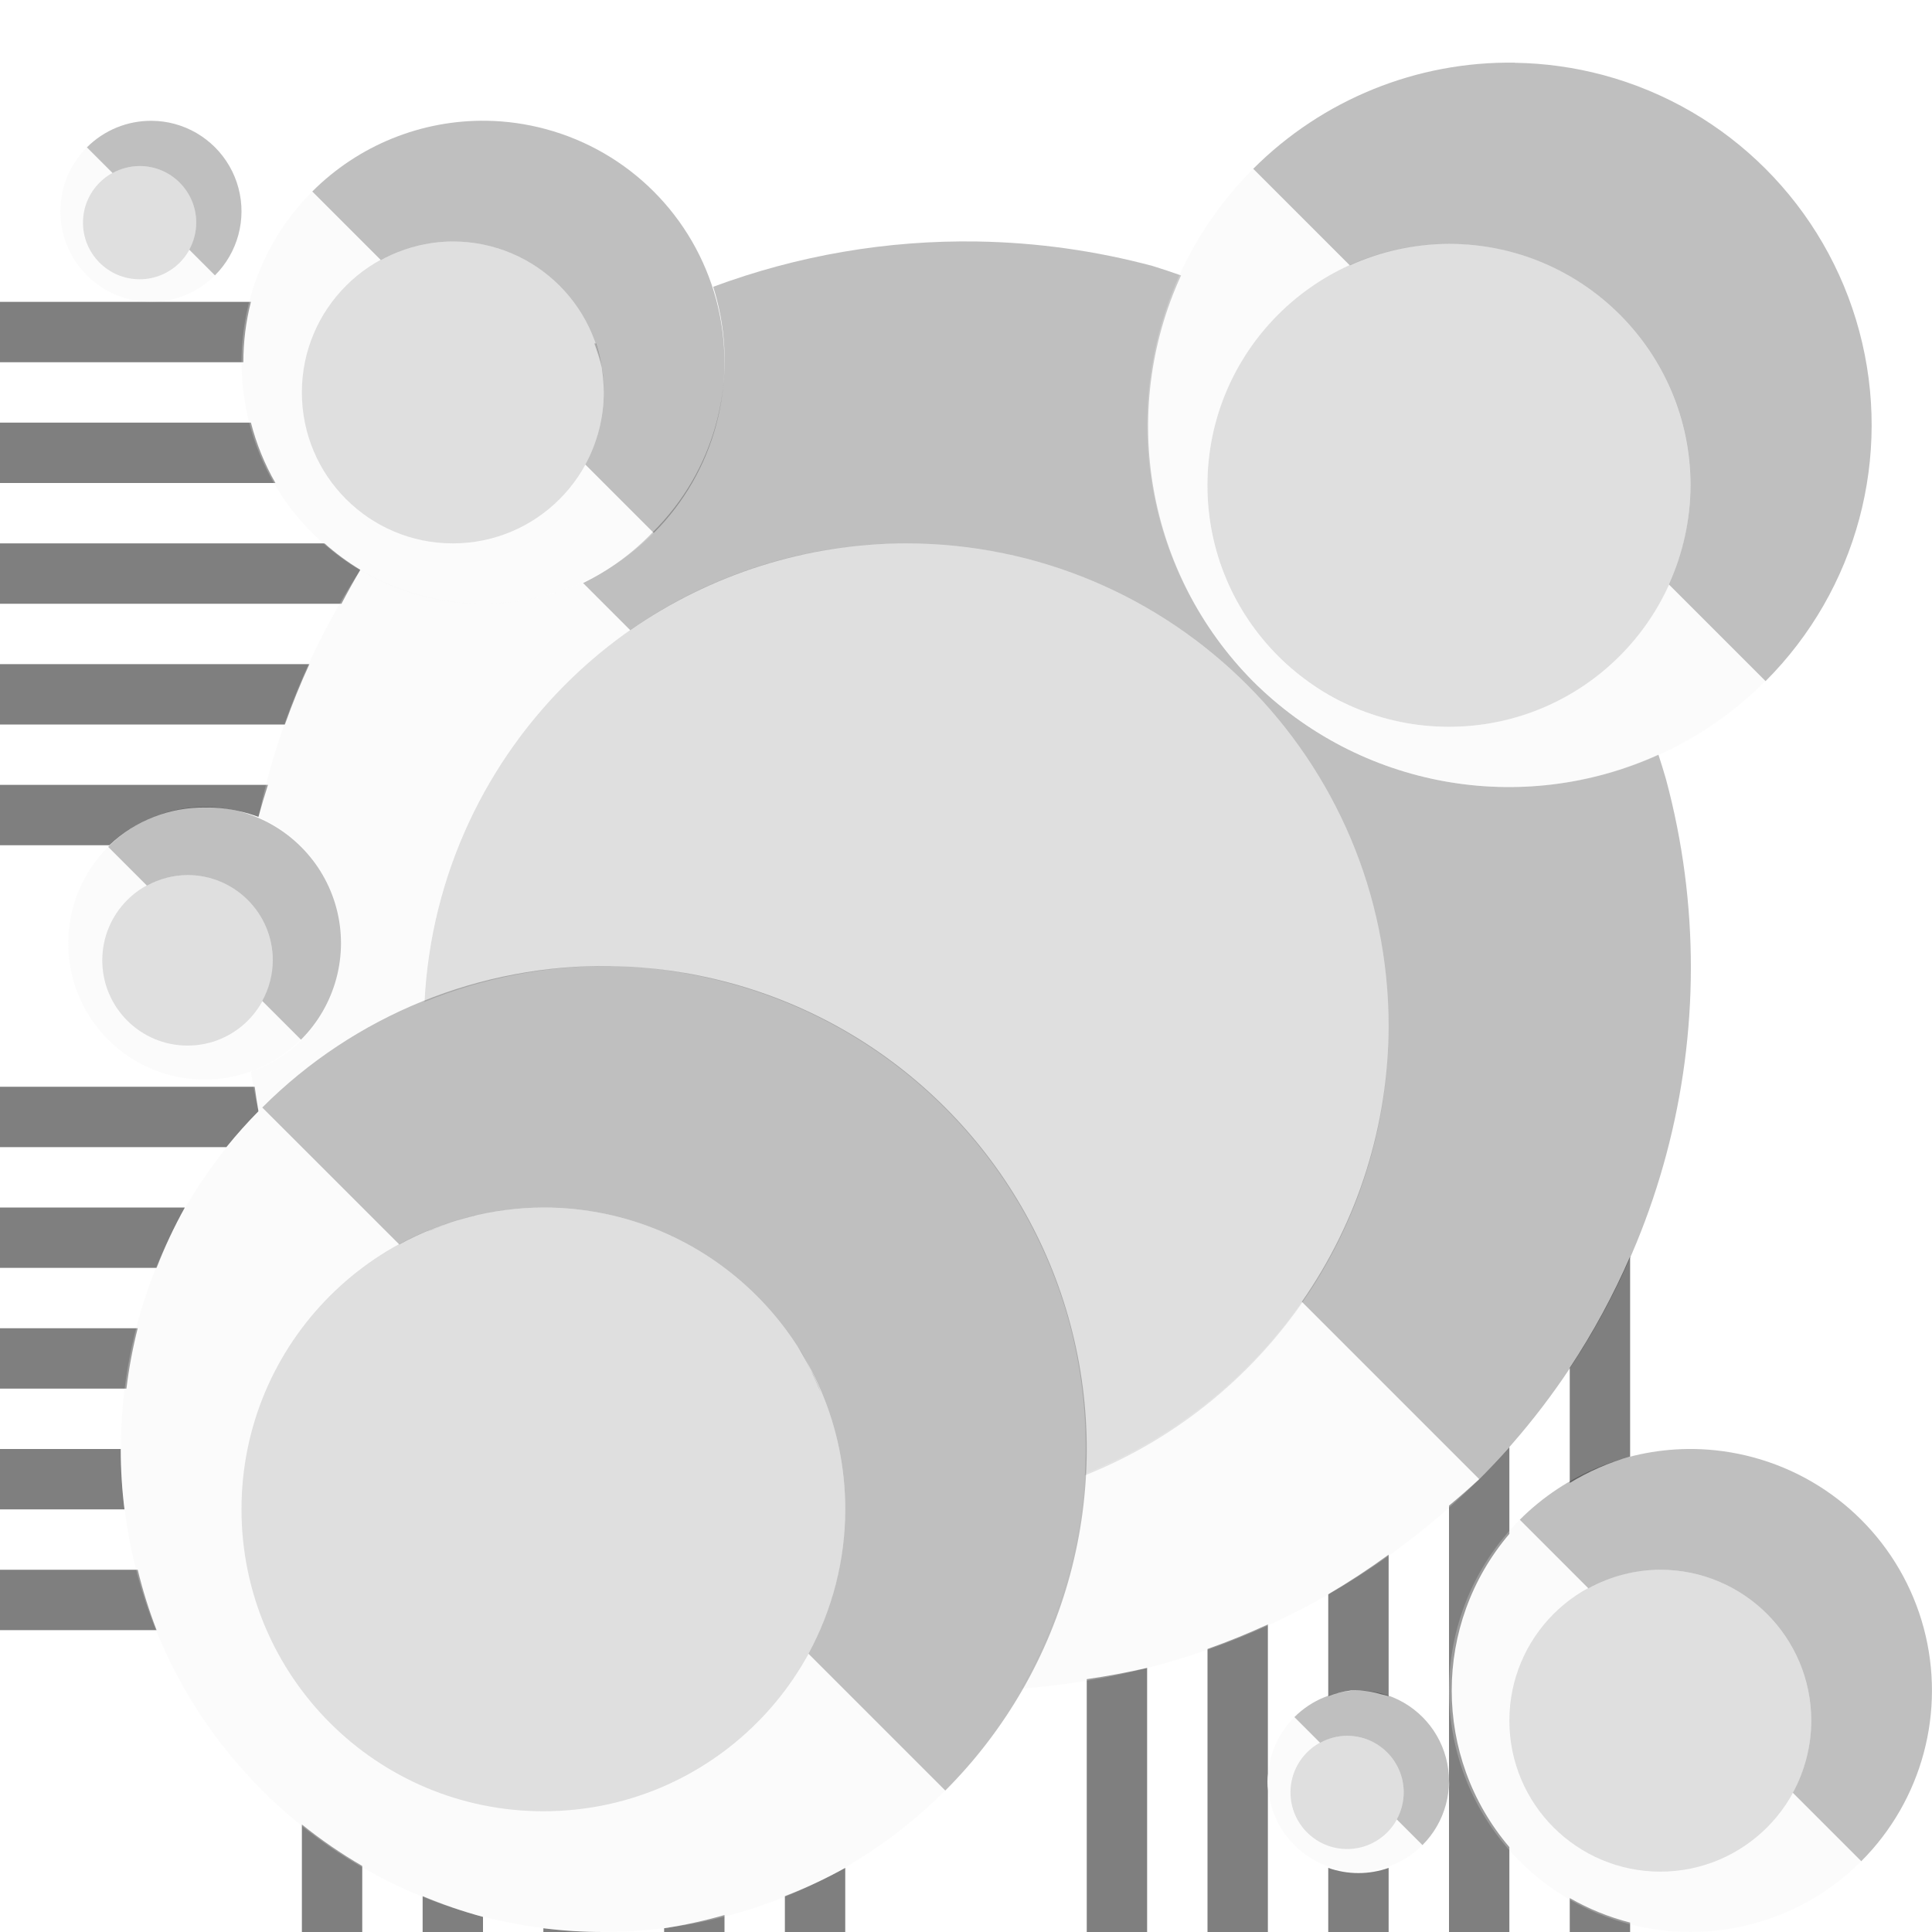
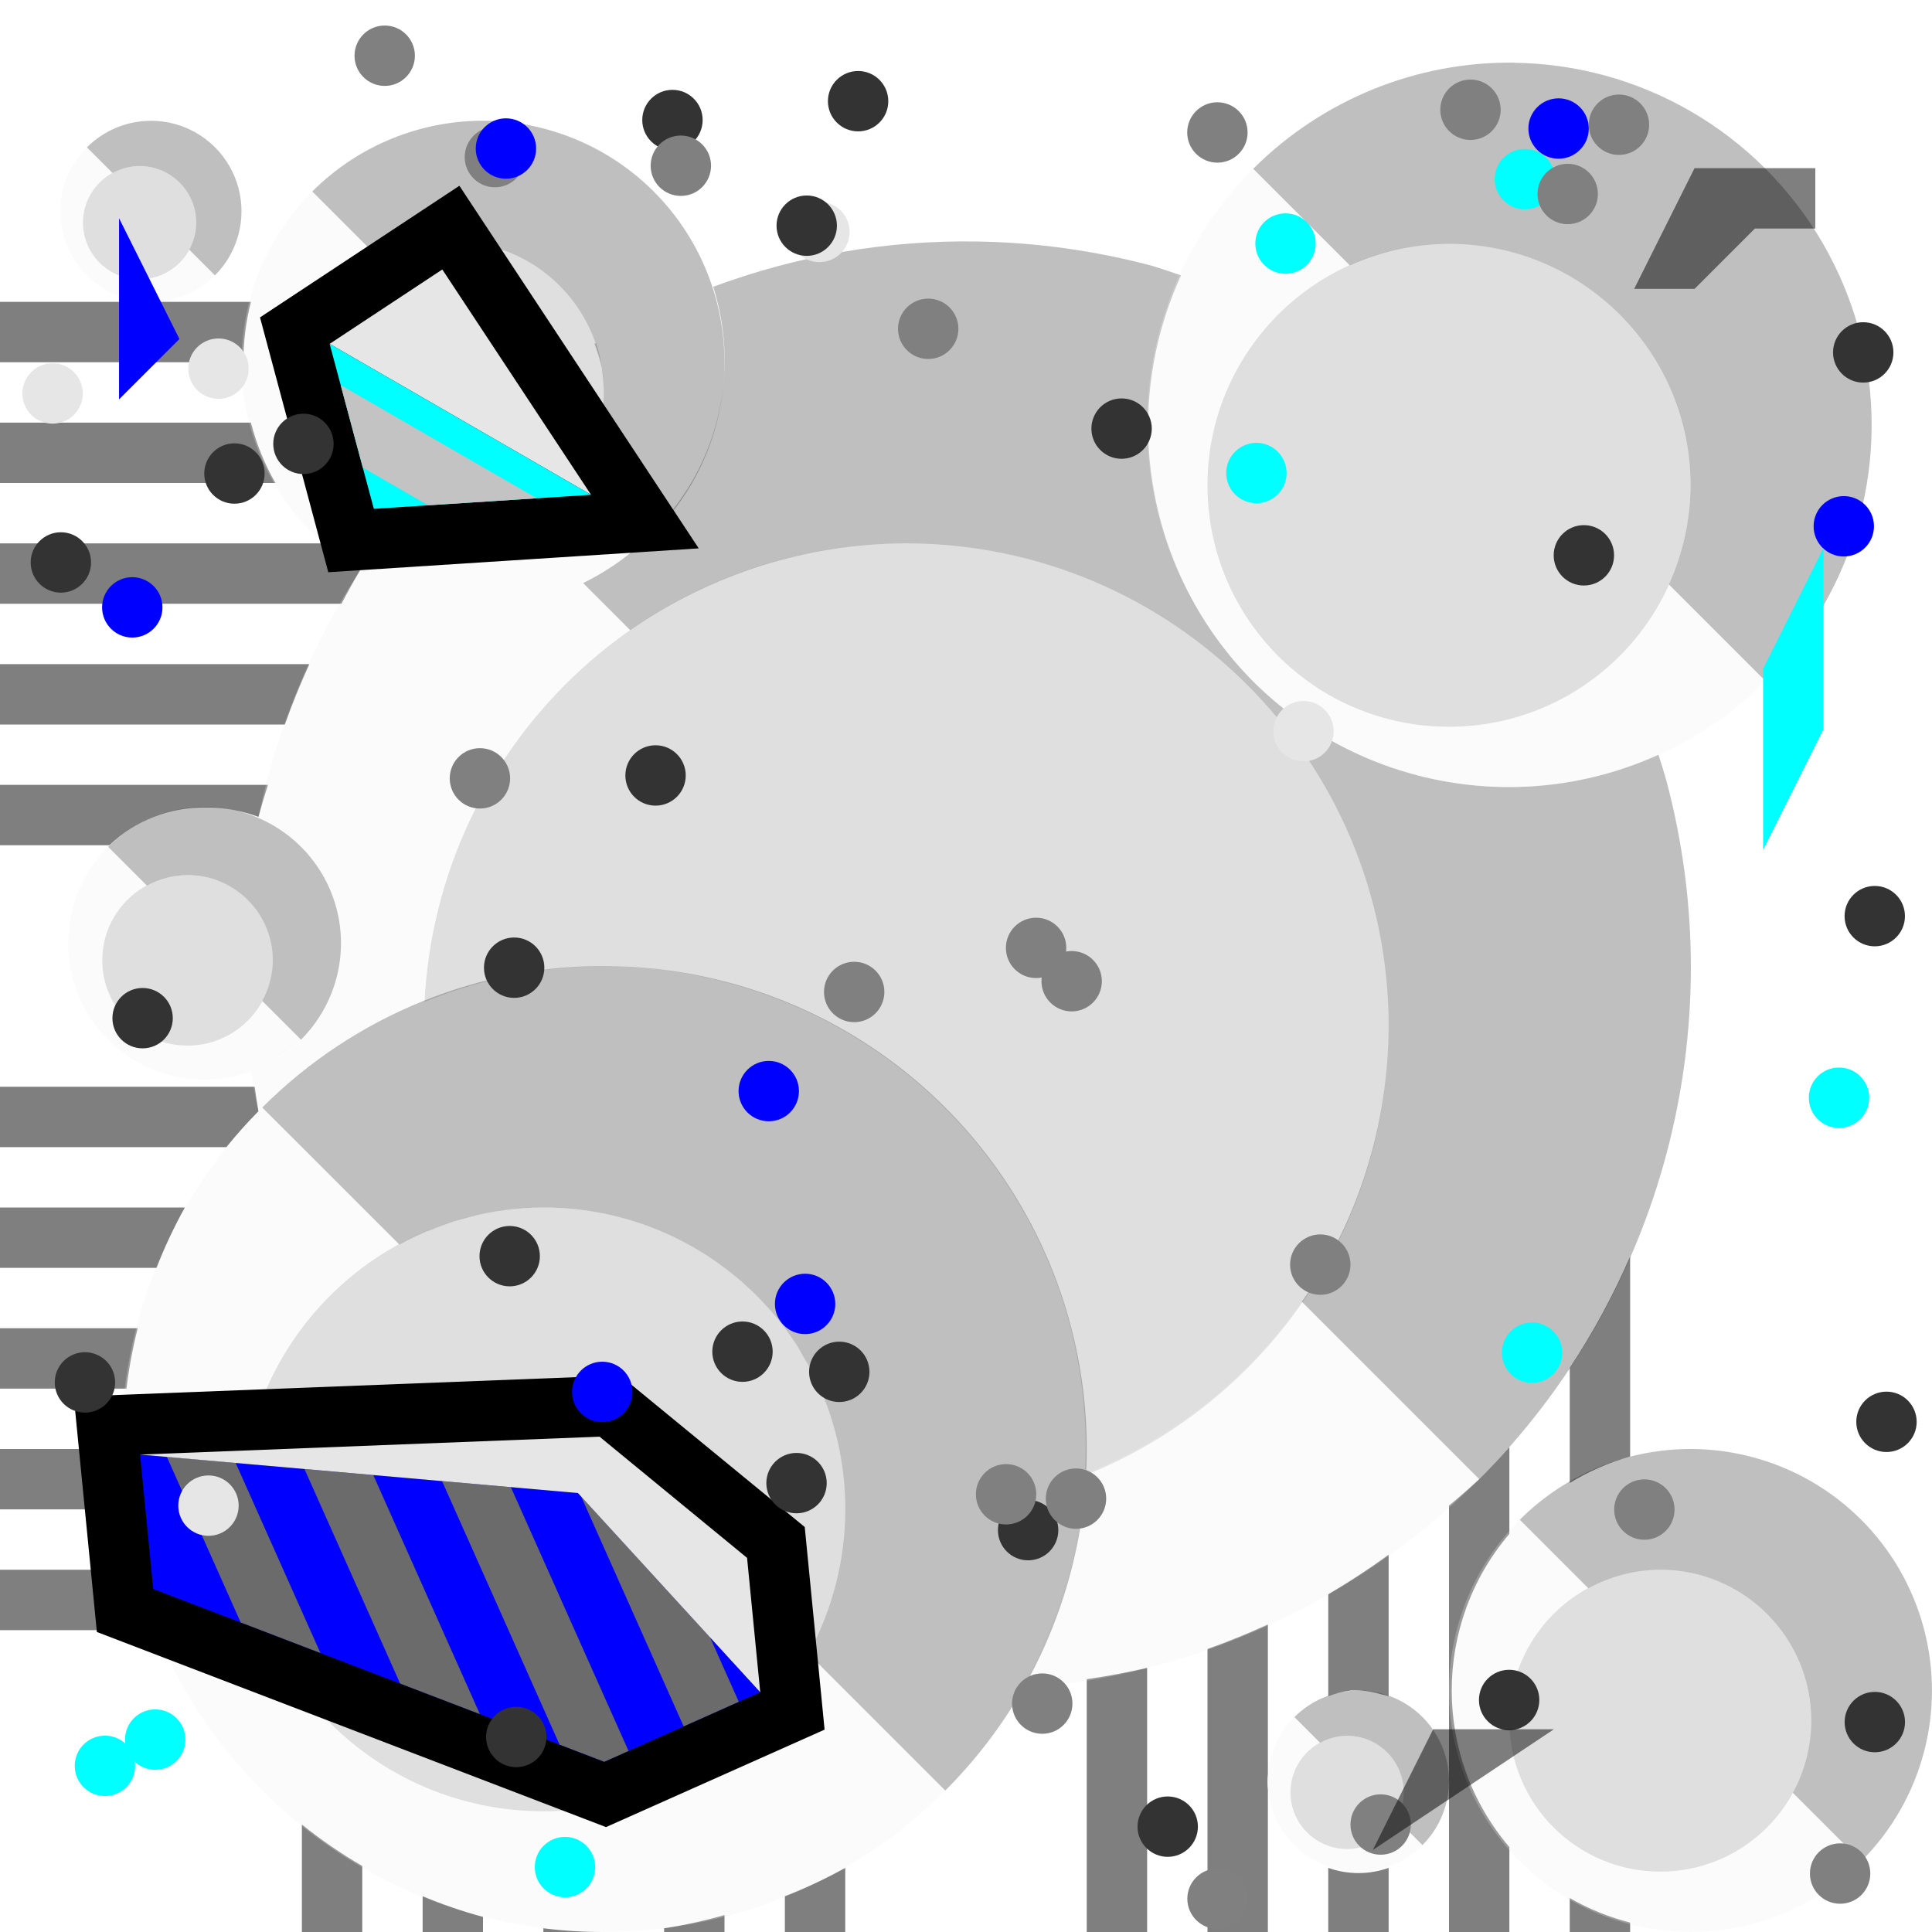
<svg xmlns="http://www.w3.org/2000/svg" width="32" height="32" id="svg3259" version="1.1">
  <defs id="defs3261" />
  <g id="layer1" transform="translate(0,-1020.362)">
    <path style="fill:black;fill-opacity:0.502;fill-rule:nonzero;stroke:none" d="M 0 5 L 0 6 L 4.031 6 A 4 4 0 0 1 4.156 5 L 2.656 5 L 2.375 5 L 0 5 z M 0 7 L 0 8 L 4.562 8 A 4 4 0 0 1 4.156 7 L 0 7 z M 0 9 L 0 10 L 5.656 10 A 12 12 0 0 1 5.969 9.438 A 4 4 0 0 1 5.375 9 L 0 9 z M 0 11 L 0 12 L 4.719 12 A 12 12 0 0 1 5.125 11 L 0 11 z M 0 13 L 0 14 L 1.812 14 A 2.259 2.259 0 0 1 3.406 13.375 A 2.259 2.259 0 0 1 3.969 13.438 A 2.259 2.259 0 0 1 4.281 13.531 A 12 12 0 0 1 4.438 13 L 0 13 z M 0 18 L 0 19 L 3.75 19 A 8 8 0 0 1 4.281 18.406 A 12 12 0 0 1 4.219 18 L 0 18 z M 0 20 L 0 21 L 2.594 21 A 8 8 0 0 1 3.062 20 L 0 20 z M 7.906 20.125 A 5 5 0 0 0 7.062 20.406 C 7.332 20.292 7.615 20.191 7.906 20.125 z M 27 20.812 A 12 12 0 0 1 26 22.656 L 26 24.562 A 4 4 0 0 1 27 24.125 L 27 20.812 z M 0 22 L 0 23 L 2.094 23 A 8 8 0 0 1 2.281 22 L 0 22 z M 13.219 22.312 C 13.372 22.551 13.482 22.799 13.594 23.062 A 5 5 0 0 0 13.219 22.312 z M 25 23.969 A 12 12 0 0 1 24.5 24.5 A 12 12 0 0 1 24 24.938 L 24 29.469 A 1.5 1.5 0 0 1 24 29.625 L 24 32 L 25 32 L 25 30.594 A 4 4 0 0 1 25 25.406 L 25 23.969 z M 0 24 L 0 25 L 2.062 25 A 8 8 0 0 1 2 24 L 0 24 z M 23 25.75 A 12 12 0 0 1 22 26.406 L 22 28.094 A 1.5 1.5 0 0 1 22.375 28 A 1.5 1.5 0 0 1 22.531 28 A 1.5 1.5 0 0 1 22.875 28.062 A 1.5 1.5 0 0 1 23 28.094 L 23 25.75 z M 0 26 L 0 27 L 2.594 27 A 8 8 0 0 1 2.281 26 L 0 26 z M 21 26.906 A 12 12 0 0 1 20 27.312 L 20 32 L 21 32 L 21 29.656 A 1.5 1.5 0 0 1 21 29.375 L 21 26.906 z M 19 27.625 A 12 12 0 0 1 18 27.812 L 18 32 L 19 32 L 19 27.625 z M 5 30.219 L 5 32 L 6 32 L 6 30.906 A 8 8 0 0 1 5 30.219 z M 14 30.938 A 8 8 0 0 1 13 31.406 L 13 32 L 14 32 L 14 30.938 z M 22 30.938 L 22 32 L 23 32 L 23 30.938 A 1.5 1.5 0 0 1 22 30.938 z M 7 31.406 L 7 32 L 8 32 L 8 31.75 A 8 8 0 0 1 7 31.406 z M 26 31.438 L 26 32 L 27 32 L 27 31.844 A 4 4 0 0 1 26 31.438 z M 12 31.719 A 8 8 0 0 1 11 31.938 L 11 32 L 12 32 L 12 31.719 z M 9 31.938 L 9 32 L 10 32 A 8 8 0 0 1 9 31.938 z " transform="translate(0,1020.362)" id="path61095" />
    <path style="fill:black;fill-opacity:0.502;fill-rule:nonzero;stroke:none" d="m 5,984.362 0,5 -5,0 0,1 6,0 0,-6 -1,0 z m 2,0 0,7 -7,0 0,1 8,0 0,-8 -1,0 z m 2,0 0,9 -9,0 0,1 10,0 0,-10 -1,0 z m 2,0 0,11 -11,0 0,1 12,0 0,-12 -1,0 z m 2,0 0,13 -13,0 0,1 14,0 0,-14 -1,0 z m 5,0 0,14 14,0 0,-1 -13,0 0,-13 -1,0 z m 2,0 0,12 12,0 0,-1 -11,0 0,-11 -1,0 z m 2,0 0,10 10,0 0,-1 -9,0 0,-9 -1,0 z m 2,0 0,8 8,0 0,-1 -7,0 0,-7 -1,0 z m 2,0 0,6 6,0 0,-1 -5,0 0,-5 -1,0 z m -26,18 0,1 13,0 0,13 1,0 0,-14 -14,0 z m 18,0 0,14 1,0 0,-13 13,0 0,-1 -14,0 z m -18,2 0,1 11,0 0,11 1,0 0,-12 -12,0 z m 20,0 0,12 1,0 0,-11 11,0 0,-1 -12,0 z m -20,2 0,1 9,0 0,9 1,0 0,-10 -10,0 z m 22,0 0,10 1,0 0,-9 9,0 0,-1 -10,0 z m -22,2 0,1 7,0 0,7 1,0 0,-8 -8,0 z m 24,0 0,8 1,0 0,-7 7,0 0,-1 -8,0 z m -24,2 0,1 5,0 0,5 1,0 0,-6 -6,0 z m 26,0 0,6 1,0 0,-5 5,0 0,-1 -6,0 z" id="path60920" />
    <path style="fill:gray;fill-opacity:0.251;stroke:none" d="m 15,1029.362 c -4.28,0 -7.754,3.367 -7.969,7.594 a 8,8 0 0 1 3.094,-0.594 8,8 0 0 1 1.938,0.281 8,8 0 0 1 5.656,5.656 8,8 0 0 1 0.25,2.5 C 20.921,1043.623 23,1040.735 23,1037.362 c 0,-4.418 -3.582,-8 -8,-8 z m -1.781,13.312 c 0.153,0.238 0.263,0.486 0.375,0.75 a 5,5 0 0 0 -0.375,-0.75 z" id="path3858" />
    <rect style="fill:none;stroke:none" id="rect10063" width="32" height="32" x="0" y="1020.362" />
    <path style="fill:black;fill-opacity:0.251;stroke:none" d="m 16.188,1024.362 a 12,12 0 0 0 -4.375,0.75 4,4 0 0 1 0.062,0.219 4,4 0 0 1 -1.062,3.844 4,4 0 0 1 -1.156,0.844 l 0.781,0.781 a 8,8 0 0 1 4.562,-1.438 8,8 0 0 1 8,8 8,8 0 0 1 -1.438,4.562 l 2.938,2.938 a 12,12 0 0 0 3.094,-11.594 12,12 0 0 0 -0.125,-0.406 6,6 0 0 1 -6.719,-1.219 6,6 0 0 1 -1.188,-6.719 12,12 0 0 0 -0.469,-0.156 12,12 0 0 0 -2.906,-0.406 z m -6.344,1.688 c 0.045,0.129 0.097,0.271 0.125,0.406 a 2.5,2.5 0 0 0 -0.094,-0.406 12,12 0 0 0 -0.031,0 z m 0.125,0.406 C 9.997,1026.591 10,1026.718 10,1026.862 a 2.5,2.5 0 0 0 -0.031,-0.406 z m 11.781,5.25 a 4,4 0 0 0 0.688,0.375 c -0.239,-0.101 -0.475,-0.231 -0.688,-0.375 z" id="path3093" />
    <path style="fill:#f0f0f0;fill-opacity:0.251;stroke:none" d="m 5.969,1029.8 a 12,12 0 0 0 -1.688,4.094 2.259,2.259 0 0 1 1.281,1.5 2.259,2.259 0 0 1 -0.562,2.188 2.259,2.259 0 0 1 -0.844,0.531 12,12 0 0 0 0.125,0.656 8,8 0 0 1 0.062,-0.063 8,8 0 0 1 2.656,-1.75 8,8 0 0 1 0.031,0 8,8 0 0 1 3.406,-6.156 l -0.781,-0.781 -0.031,0 a 4,4 0 0 1 -3.656,-0.219 z m 1.688,10.75 a 5,5 0 0 0 -0.594,0.219 c 0.191,-0.081 0.39,-0.159 0.594,-0.219 z m 13.906,1.375 a 8,8 0 0 1 -3.594,2.844 8,8 0 0 1 -1.062,3.562 12,12 0 0 0 7.594,-3.469 l -2.938,-2.938 z" id="path3850" />
    <path style="fill:#f0f0f0;fill-opacity:0.251;stroke:none" d="m 4.344,1038.706 a 8,8 0 0 0 0,11.312 8,8 0 0 0 11.312,0 l -2.266,-2.266 A 5,5 0 0 1 9,1050.362 a 5,5 0 0 1 -5,-5 5,5 0 0 1 2.613,-4.387 L 4.344,1038.706 z" id="path3856" />
    <path style="fill:black;fill-opacity:0.251;stroke:none" d="m 10.117,1036.362 a 8,8 0 0 0 -5.773,2.344 l 2.27,2.269 A 5,5 0 0 1 9,1040.362 a 5,5 0 0 1 5,5 5,5 0 0 1 -0.609,2.391 l 2.266,2.266 a 8,8 0 0 0 2.07,-7.727 8,8 0 0 0 -5.656,-5.656 8,8 0 0 0 -1.953,-0.273 z" id="path3095" />
-     <circle r="5" cy="1045.362" cx="11" id="path3862" style="fill:gray;fill-opacity:0.251;stroke:none" d="m 16,1045.362 c 0,2.761 -2.239,5 -5,5 -2.761,0 -5,-2.239 -5,-5 0,-2.761 2.239,-5 5,-5 2.761,0 5,2.239 5,5 z" transform="translate(-2,0)" />
+     <circle r="5" cy="1045.362" cx="11" id="path3862" style="fill:gray;fill-opacity:0.251;stroke:none" transform="translate(-2,0)" />
    <path style="fill:black;fill-opacity:0.251;stroke:none" d="m 8.059,1022.362 a 4,4 0 0 0 -2.887,1.172 l 1.135,1.135 A 2.5,2.5 0 0 1 7.5,1024.362 a 2.5,2.5 0 0 1 2.5,2.5 2.5,2.5 0 0 1 -0.305,1.195 l 1.133,1.133 a 4,4 0 0 0 1.035,-3.863 4,4 0 0 0 -2.828,-2.828 4,4 0 0 0 -0.977,-0.137 z" id="path3852" />
    <path style="fill:#f0f0f0;fill-opacity:0.251;stroke:none" d="m 5.172,1023.534 a 4,4 0 0 0 0,5.656 4,4 0 0 0 5.656,0 l -1.133,-1.133 A 2.5,2.5 0 0 1 7.5,1029.362 a 2.5,2.5 0 0 1 -2.5,-2.5 2.5,2.5 0 0 1 1.307,-2.193 l -1.135,-1.135 z" id="path3091" />
-     <circle r="2.5" cy="1028.862" cx="7.5" id="path3866" style="fill:gray;fill-opacity:0.251;stroke:none" d="m 10,1028.862 c 0,1.381 -1.119,2.5 -2.5,2.5 -1.381,0 -2.5,-1.119 -2.5,-2.5 0,-1.381 1.119,-2.5 2.5,-2.5 1.381,0 2.5,1.119 2.5,2.5 z" transform="translate(0,-2)" />
+     <circle r="2.5" cy="1028.862" cx="7.5" id="path3866" style="fill:gray;fill-opacity:0.251;stroke:none" transform="translate(0,-2)" />
    <path style="fill:black;fill-opacity:0.251;stroke:none" d="m 28.059,1044.362 a 4,4 0 0 0 -2.887,1.172 l 1.135,1.135 a 2.5,2.5 0 0 1 1.193,-0.307 2.5,2.5 0 0 1 2.5,2.5 2.5,2.5 0 0 1 -0.305,1.195 l 1.133,1.133 a 4,4 0 0 0 1.035,-3.863 4,4 0 0 0 -2.828,-2.828 4,4 0 0 0 -0.977,-0.137 z" id="path3097" />
    <path style="fill:#f0f0f0;fill-opacity:0.251;stroke:none" d="m 25.172,1045.534 a 4,4 0 0 0 0,5.656 4,4 0 0 0 5.656,0 l -1.133,-1.133 a 2.5,2.5 0 0 1 -2.195,1.305 2.5,2.5 0 0 1 -2.5,-2.5 2.5,2.5 0 0 1 1.307,-2.193 l -1.135,-1.135 z" id="path3099" />
-     <circle r="2.5" cy="1044.862" cx="25.5" style="fill:gray;fill-opacity:0.251;stroke:none" id="path3101" d="m 28,1044.862 c 0,1.381 -1.119,2.5 -2.5,2.5 -1.381,0 -2.5,-1.119 -2.5,-2.5 0,-1.381 1.119,-2.5 2.5,-2.5 1.381,0 2.5,1.119 2.5,2.5 z" transform="translate(2,4)" />
+     <circle r="2.5" cy="1044.862" cx="25.5" style="fill:gray;fill-opacity:0.251;stroke:none" id="path3101" transform="translate(2,4)" />
    <path style="fill:black;fill-opacity:0.251;stroke:none" d="m 3.42,1033.727 a 2.259,2.259 0 0 0 -1.629,0.662 l 0.641,0.641 a 1.412,1.412 0 0 1 0.674,-0.174 1.412,1.412 0 0 1 1.412,1.412 1.412,1.412 0 0 1 -0.174,0.674 l 0.641,0.641 a 2.259,2.259 0 0 0 0.586,-2.182 2.259,2.259 0 0 0 -1.598,-1.598 2.259,2.259 0 0 0 -0.553,-0.076 z" id="path4196" />
    <path style="fill:#f0f0f0;fill-opacity:0.251;stroke:none" d="m 1.791,1034.389 a 2.259,2.259 0 0 0 0,3.193 2.259,2.259 0 0 0 3.193,0 l -0.641,-0.641 a 1.412,1.412 0 0 1 -1.238,0.738 1.412,1.412 0 0 1 -1.412,-1.412 1.412,1.412 0 0 1 0.738,-1.238 l -0.641,-0.641 z" id="path4198" />
-     <circle style="fill:gray;fill-opacity:0.251;stroke:none" id="path4200" cx="5.106" cy="1038.268" r="1.412" d="m 6.517,1038.268 c 0,0.78 -0.632,1.412 -1.412,1.412 -0.78,0 -1.412,-0.632 -1.412,-1.412 0,-0.78 0.632,-1.412 1.412,-1.412 0.78,0 1.412,0.632 1.412,1.412 z" transform="translate(-2,-2)" />
+     <circle style="fill:gray;fill-opacity:0.251;stroke:none" id="path4200" cx="5.106" cy="1038.268" r="1.412" transform="translate(-2,-2)" />
    <path style="fill:black;fill-opacity:0.251;stroke:none" d="m 25.087,1021.4 a 6,6 0 0 0 -4.33,1.758 l 1.6,1.6 a 4,4 0 0 1 1.643,-0.357 4,4 0 0 1 4,4 4,4 0 0 1 -0.357,1.643 l 1.6,1.6 a 6,6 0 0 0 1.553,-5.795 6,6 0 0 0 -4.242,-4.244 6,6 0 0 0 -1.465,-0.203 z" id="path5218" />
-     <circle id="circle5220" style="fill:gray;fill-opacity:0.251;stroke:none" cx="1.865" cy="1028.079" r="4" d="m 5.865,1028.079 c 0,2.209 -1.791,4 -4,4 -2.209,0 -4,-1.791 -4,-4 0,-2.209 1.791,-4 4,-4 2.209,0 4,1.791 4,4 z" transform="translate(22.13386,0.3209169)" />
+     <circle id="circle5220" style="fill:gray;fill-opacity:0.251;stroke:none" cx="1.865" cy="1028.079" r="4" transform="translate(22.13386,0.3209169)" />
    <path id="path5290" d="m 2.521,1022.363 a 1.5,1.5 0 0 0 -1.082,0.44 l 0.425,0.425 a 0.938,0.938 0 0 1 0.448,-0.116 0.938,0.938 0 0 1 0.938,0.938 0.938,0.938 0 0 1 -0.115,0.448 l 0.425,0.425 a 1.5,1.5 0 0 0 0.389,-1.449 1.5,1.5 0 0 0 -1.061,-1.061 1.5,1.5 0 0 0 -0.367,-0.05 z" style="fill:black;fill-opacity:0.251;stroke:none" />
    <path id="path5292" d="m 1.439,1022.802 a 1.5,1.5 0 0 0 0,2.121 1.5,1.5 0 0 0 2.121,0 l -0.425,-0.425 a 0.938,0.938 0 0 1 -0.822,0.49 0.938,0.938 0 0 1 -0.938,-0.938 0.938,0.938 0 0 1 0.49,-0.822 l -0.425,-0.425 z" style="fill:#f0f0f0;fill-opacity:0.251;stroke:none" />
-     <circle r="1.412" cy="1038.268" cx="5.106" id="circle5294" style="fill:gray;fill-opacity:0.251;stroke:none" d="m 6.517,1038.268 c 0,0.78 -0.632,1.412 -1.412,1.412 -0.78,0 -1.412,-0.632 -1.412,-1.412 0,-0.78 0.632,-1.412 1.412,-1.412 0.78,0 1.412,0.632 1.412,1.412 z" transform="matrix(0.6641395,0,0,0.6641395,-1.078666,334.4951)" />
+     <circle r="1.412" cy="1038.268" cx="5.106" id="circle5294" style="fill:gray;fill-opacity:0.251;stroke:none" transform="matrix(0.6641395,0,0,0.6641395,-1.078666,334.4951)" />
    <path style="fill:black;fill-opacity:0.251;stroke:none" d="m 22.521,1048.363 a 1.5,1.5 0 0 0 -1.082,0.44 l 0.425,0.425 a 0.938,0.938 0 0 1 0.448,-0.116 0.938,0.938 0 0 1 0.938,0.938 0.938,0.938 0 0 1 -0.115,0.448 l 0.425,0.425 a 1.5,1.5 0 0 0 0.389,-1.449 1.5,1.5 0 0 0 -1.061,-1.061 1.5,1.5 0 0 0 -0.367,-0.051 z" id="path5298" />
    <path style="fill:#f0f0f0;fill-opacity:0.251;stroke:none" d="m 21.439,1048.802 a 1.5,1.5 0 0 0 0,2.121 1.5,1.5 0 0 0 2.121,0 l -0.425,-0.425 a 0.938,0.938 0 0 1 -0.822,0.49 0.938,0.938 0 0 1 -0.938,-0.938 0.938,0.938 0 0 1 0.49,-0.822 l -0.425,-0.425 z" id="path5300" />
-     <circle style="fill:gray;fill-opacity:0.251;stroke:none" id="circle5302" cx="5.106" cy="1038.268" r="1.412" d="m 6.517,1038.268 c 0,0.78 -0.632,1.412 -1.412,1.412 -0.78,0 -1.412,-0.632 -1.412,-1.412 0,-0.78 0.632,-1.412 1.412,-1.412 0.78,0 1.412,0.632 1.412,1.412 z" transform="matrix(0.6641395,0,0,0.6641395,18.92133,360.4951)" />
+     <circle style="fill:gray;fill-opacity:0.251;stroke:none" id="circle5302" cx="5.106" cy="1038.268" r="1.412" transform="matrix(0.6641395,0,0,0.6641395,18.92133,360.4951)" />
    <path id="path12463" d="m 20.757,1023.158 a 6,6 0 0 0 0,8.484 6,6 0 0 0 8.484,0 l -1.6,-1.6 a 4,4 0 0 1 -3.643,2.357 4,4 0 0 1 -4,-4 4,4 0 0 1 2.357,-3.643 l -1.6,-1.6 z" style="fill:#f0f0f0;fill-opacity:0.251;stroke:none" />
    <path style="fill:red;fill-opacity:0.251;stroke:none" d="m 61.093,1021.395 a 6,6 0 0 0 -4.344,1.75 6,6 0 0 0 -1.188,1.781 12,12 0 0 0 -0.031,0 12,12 0 0 0 -0.438,-0.156 12,12 0 0 0 -2.906,-0.406 12,12 0 0 0 -4.375,0.75 4,4 0 0 0 -2.781,-2.625 4,4 0 0 0 -0.969,-0.125 4,4 0 0 0 -2.875,1.188 4,4 0 0 0 0,5.625 4,4 0 0 0 0.781,0.625 12,12 0 0 0 -1.688,4.094 2.259,2.259 0 0 1 0.188,0.094 2.259,2.259 0 0 0 -0.5,-0.188 2.259,2.259 0 0 0 -0.562,-0.063 2.259,2.259 0 0 0 -1.625,0.656 2.259,2.259 0 0 0 0,3.188 2.259,2.259 0 0 0 2.375,0.531 12,12 0 0 0 0.125,0.656 8,8 0 0 0 0.062,11.25 8,8 0 0 0 11.312,0 8,8 0 0 0 1.25,-1.688 12,12 0 0 0 7.594,-3.469 12,12 0 0 0 3.094,-11.594 12,12 0 0 0 -0.125,-0.406 6,6 0 0 0 1.781,-1.219 6,6 0 0 0 1.531,-5.781 6,6 0 0 0 -4.219,-4.25 6,6 0 0 0 -1.469,-0.219 z m -22.719,0.969 a 1.5,1.5 0 0 0 -0.938,0.438 1.5,1.5 0 0 0 0,2.125 1.5,1.5 0 0 0 2.125,0 1.5,1.5 0 0 0 0.375,-1.438 1.5,1.5 0 0 0 -1.062,-1.062 1.5,1.5 0 0 0 -0.344,-0.063 1.5,1.5 0 0 0 -0.156,0 z m 4.875,2 a 2.5,2.5 0 0 1 0.25,0 2.5,2.5 0 0 1 0.5,0.063 c -0.163,-0.033 -0.327,-0.063 -0.5,-0.063 -0.173,0 -0.337,0.029 -0.5,0.063 a 2.5,2.5 0 0 1 0.25,-0.063 z m 16.656,0.031 c -0.243,0.01 -0.488,0.047 -0.719,0.094 a 4,4 0 0 1 0.719,-0.094 z m -22.375,0.156 c 0.037,0.057 0.077,0.109 0.125,0.156 a 0.938,0.938 0 0 1 -0.125,-0.156 z m 10.375,0.969 a 4,4 0 0 1 0.062,0.375 4,4 0 0 0 -0.062,-0.375 z m 14.906,0.063 a 4,4 0 0 1 0.312,0.344 c -0.095,-0.12 -0.204,-0.235 -0.312,-0.344 z m -21.75,0.781 c -0.033,0.163 -0.062,0.327 -0.062,0.5 0,0.173 0.029,0.337 0.062,0.5 a 2.5,2.5 0 0 1 -0.062,-0.5 2.5,2.5 0 0 1 0.062,-0.5 z m 4.875,0 a 2.5,2.5 0 0 1 0.031,0.094 2.5,2.5 0 0 1 0,0.063 c 0.008,0.052 0.028,0.104 0.031,0.156 a 2.5,2.5 0 0 1 0,0.188 2.5,2.5 0 0 1 -0.062,0.5 c 0.033,-0.163 0.062,-0.327 0.062,-0.5 0,-0.118 -0.015,-0.23 -0.031,-0.344 -0.007,-0.053 -0.021,-0.105 -0.031,-0.156 z m 18,1.344 a 4,4 0 0 1 0.062,0.687 c 0,-0.233 -0.024,-0.466 -0.062,-0.688 z m -7.938,0.687 c 0,0.233 0.024,0.465 0.062,0.688 a 4,4 0 0 1 -0.062,-0.688 z m -13,0.906 c 0.163,0.033 0.327,0.063 0.5,0.063 0.173,0 0.337,-0.029 0.5,-0.063 a 2.5,2.5 0 0 1 -0.5,0.063 2.5,2.5 0 0 1 -0.5,-0.063 z m 9.781,0.25 a 8,8 0 0 1 1.344,0.438 c -0.43,-0.182 -0.879,-0.333 -1.344,-0.438 z m 6.469,2.781 c 0.242,0.046 0.495,0.063 0.75,0.063 a 4,4 0 0 1 -0.75,-0.063 z m -14.719,0.375 c -0.145,0.202 -0.28,0.41 -0.406,0.625 a 8,8 0 0 1 0.406,-0.625 z m 15.469,0.594 a 6,6 0 0 0 1.094,0.094 6,6 0 0 1 -1.094,-0.094 z m -19.5,0.719 a 2.259,2.259 0 0 1 0.188,0.125 2.259,2.259 0 0 0 -0.188,-0.125 z m 18.125,0.969 a 8,8 0 0 1 0.156,0.5 c -0.041,-0.172 -0.104,-0.332 -0.156,-0.5 z m 0.375,2.375 a 8,8 0 0 1 -0.094,1.156 c 0.054,-0.375 0.094,-0.766 0.094,-1.156 z m -19.406,0.219 a 1.412,1.412 0 0 1 -0.375,0.094 c 0.129,-0.012 0.259,-0.05 0.375,-0.094 z m 19.281,1.125 a 8,8 0 0 1 -0.188,0.812 c 0.076,-0.271 0.14,-0.531 0.188,-0.812 z m -0.312,1.25 a 8,8 0 0 1 -0.312,0.75 c 0.111,-0.242 0.225,-0.496 0.312,-0.75 z m -12.562,0.5 a 5,5 0 0 1 0.938,0.312 5,5 0 0 1 0.719,0.375 c -0.231,-0.147 -0.464,-0.267 -0.719,-0.375 -0.299,-0.127 -0.612,-0.246 -0.938,-0.312 z m -2.094,0.031 c -0.291,0.066 -0.575,0.167 -0.844,0.281 a 5,5 0 0 1 0.844,-0.281 z m 9.312,0.469 a 8,8 0 0 1 0.25,0.562 8,8 0 0 1 0.25,0.781 8,8 0 0 0 -0.25,-0.781 8,8 0 0 0 -0.25,-0.562 z m -4,1.719 a 5,5 0 0 1 0.375,0.75 c -0.112,-0.264 -0.222,-0.512 -0.375,-0.75 z m -8.438,0.031 c -0.147,0.231 -0.267,0.464 -0.375,0.719 -0.127,0.299 -0.246,0.612 -0.312,0.938 a 5,5 0 0 1 0.312,-0.938 5,5 0 0 1 0.375,-0.719 z m 22.875,1.656 a 4,4 0 0 0 -2.469,1.188 4,4 0 0 0 0,5.625 4,4 0 0 0 5.625,0 4,4 0 0 0 1.062,-3.844 4,4 0 0 0 -2.844,-2.844 4,4 0 0 0 -0.969,-0.125 4,4 0 0 0 -0.406,0 z m -13.688,0.5 a 5,5 0 0 1 0.031,0.5 c 0,-0.173 -0.014,-0.332 -0.031,-0.5 z m -9.969,0.5 c 0,0.173 0.014,0.332 0.031,0.5 a 5,5 0 0 1 -0.031,-0.499 z m 9.906,1 a 5,5 0 0 1 -0.312,0.938 c 0.127,-0.299 0.246,-0.612 0.312,-0.938 z m 13.344,0 a 2.5,2.5 0 0 1 0.25,0 2.5,2.5 0 0 1 0.5,0.063 c -0.163,-0.033 -0.327,-0.063 -0.5,-0.063 -0.173,0 -0.337,0.029 -0.5,0.063 a 2.5,2.5 0 0 1 0.25,-0.063 z m -22.844,0.938 c 0.112,0.264 0.222,0.512 0.375,0.75 a 5,5 0 0 1 -0.375,-0.75 z m 8.688,0.906 a 5,5 0 0 1 -0.562,0.688 5,5 0 0 1 -0.75,0.625 5,5 0 0 1 -0.5,0.281 c 0.173,-0.09 0.34,-0.173 0.5,-0.281 0.266,-0.18 0.524,-0.399 0.75,-0.625 0.206,-0.206 0.395,-0.449 0.562,-0.688 z m 9.281,0.156 a 1.5,1.5 0 0 0 -0.938,0.438 1.5,1.5 0 0 0 0,2.125 1.5,1.5 0 0 0 2.125,0 1.5,1.5 0 0 0 0.375,-1.438 1.5,1.5 0 0 0 -1.062,-1.062 1.5,1.5 0 0 0 -0.344,-0.063 1.5,1.5 0 0 0 -0.156,0 z m 2.688,0 c -0.033,0.163 -0.062,0.327 -0.062,0.5 0,0.173 0.029,0.337 0.062,0.5 a 2.5,2.5 0 0 1 -0.062,-0.5 2.5,2.5 0 0 1 0.062,-0.5 z m 4.875,0 a 2.5,2.5 0 0 1 0.062,0.5 2.5,2.5 0 0 1 -0.062,0.5 c 0.033,-0.163 0.062,-0.327 0.062,-0.5 0,-0.173 -0.029,-0.337 -0.062,-0.5 z m -23.594,1.219 c 0.231,0.147 0.464,0.267 0.719,0.375 0.299,0.127 0.612,0.246 0.938,0.312 a 5,5 0 0 1 -0.938,-0.312 5,5 0 0 1 -0.719,-0.375 z m 3.156,0.75 a 5,5 0 0 1 -0.5,0.031 c 0.173,0 0.332,-0.014 0.5,-0.031 z m 12.031,0.219 c 0.037,0.057 0.077,0.109 0.125,0.156 a 0.938,0.938 0 0 1 -0.125,-0.156 z m 5.469,0.75 c 0.163,0.033 0.327,0.063 0.5,0.063 0.173,0 0.337,-0.029 0.5,-0.063 a 2.5,2.5 0 0 1 -0.5,0.063 2.5,2.5 0 0 1 -0.5,-0.063 z" id="path55595" />
    <path id="path55669" d="m -4,1047.364 0,-1 -26,0 -1,1 1,0 26,0 z m 0,-2 0,-1 -24,0 -1,1 1,0 24,0 z m 0,-2 0,-1 -22,0 -1,1 1,0 22,0 z m 0,-2 0,-1 -20,0 -1,1 1,0 20,0 z m 0,-2 0,-1 -18,0 -1,1 1,0 18,0 z m 0,-5 0,-1 -13,0 -1,1 14,0 z m 0,-2 0,-1 -11,0 -1,1 12,0 z m 0,-2 0,-1 -9,0 -1,1 10,0 z m 0,-2 0,-1 -7,0 -1,1 8,0 z m 0,-2 0,-1 -5,0 -1,1 6,0 z" style="fill:black;fill-opacity:0.502;fill-rule:nonzero;stroke:none" />
    <path id="path55671" d="m -31,1020.364 0,26 0,1 1,-1 0,-26 -1,0 z m 2,0 0,24 0,1 1,-1 0,-24 -1,0 z m 2,0 0,22 0,1 1,-1 0,-22 -1,0 z m 2,0 0,20 0,1 1,-1 0,-20 -1,0 z m 2,0 0,18 0,1 1,-1 0,-18 -1,0 z m 5,0 0,14 1,-1 0,-13 -1,0 z m 2,0 0,12 1,-1 0,-11 -1,0 z m 2,0 0,10 1,-1 0,-9 -1,0 z m 2,0 0,8 1,-1 0,-7 -1,0 z m 2,0 0,6 1,-1 0,-5 -1,0 z" style="fill:black;fill-opacity:0.502;fill-rule:nonzero;stroke:none" />
    <path style="fill:red;fill-opacity:0.251;stroke:none" d="m 38.312,1023.112 c -0.518,0 -0.938,0.42 -0.938,0.938 0,0.518 0.42,0.938 0.938,0.938 0.518,0 0.938,-0.42 0.938,-0.938 0,-0.518 -0.42,-0.938 -0.938,-0.938 z m 5.188,1.25 c -1.381,0 -2.5,1.119 -2.5,2.5 0,1.381 1.119,2.5 2.5,2.5 1.381,0 2.5,-1.119 2.5,-2.5 0,-1.381 -1.119,-2.5 -2.5,-2.5 z m 16.5,0.031 c -2.209,0 -4,1.791 -4,4 0,2.209 1.791,4 4,4 2.209,0 4,-1.791 4,-4 0,-2.209 -1.791,-4 -4,-4 z m -9,4.969 c -4.28,0 -7.754,3.367 -7.969,7.594 a 8,8 0 0 1 3.094,-0.594 8,8 0 0 1 1.938,0.281 8,8 0 0 1 5.656,5.656 8,8 0 0 1 0.25,2.5 c 2.953,-1.177 5.031,-4.065 5.031,-7.438 0,-4.418 -3.582,-8 -8,-8 z m -11.906,5.5 c -0.78,0 -1.406,0.627 -1.406,1.406 0,0.78 0.627,1.406 1.406,1.406 0.78,0 1.438,-0.627 1.438,-1.406 0,-0.78 -0.658,-1.406 -1.438,-1.406 z m 5.906,5.5 c -2.761,0 -5,2.239 -5,5 0,2.761 2.239,5 5,5 2.761,0 5,-2.239 5,-5 0,-2.761 -2.239,-5 -5,-5 z m 18.5,6 c -1.381,0 -2.5,1.119 -2.5,2.5 0,1.381 1.119,2.5 2.5,2.5 1.381,0 2.5,-1.119 2.5,-2.5 0,-1.381 -1.119,-2.5 -2.5,-2.5 z m -5.188,2.75 c -0.518,0 -0.938,0.42 -0.938,0.938 0,0.518 0.42,0.938 0.938,0.938 0.518,0 0.938,-0.42 0.938,-0.938 0,-0.518 -0.42,-0.938 -0.938,-0.938 z" id="path60871" />
    <path style="fill:black;fill-opacity:0.502;fill-rule:nonzero;stroke:none" d="m -32,1060.362 0,26 0,1 1,-1 0,-26 -1,0 z m 2,0 0,24 0,1 1,-1 0,-24 -1,0 z m 2,0 0,22 0,1 1,-1 0,-22 -1,0 z m 2,0 0,20 0,1 1,-1 0,-20 -1,0 z m 2,0 0,18 0,1 1,-1 0,-18 -1,0 z m 5,0 0,14 1,-1 0,-13 -1,0 z m 2,0 0,12 1,-1 0,-11 -1,0 z m 2,0 0,10 1,-1 0,-9 -1,0 z m 2,0 0,8 1,-1 0,-7 -1,0 z m 2,0 0,6 1,-1 0,-5 -1,0 z" id="path60890" />
    <path id="path60895" d="m -10,45 -1,1 6,0 0,-1 z m -2,2 -1,1 8,0 0,-1 z m -2,2 -1,1 10,0 0,-1 z m -2,2 -1,1 12,0 0,-1 z m -2,2 -1,1 14,0 0,-1 z" style="fill:black;fill-opacity:0.502;fill-rule:nonzero;stroke:none" transform="translate(0,1020.362)" />
    <path style="fill:black;fill-opacity:0.502;fill-rule:nonzero;stroke:none" d="m -10,1087.362 -1,-1 6,0 0,1 z m -2,-2 -1,-1 8,0 0,1 z m -2,-2 -1,-1 10,0 0,1 z m -2,-2 -1,-1 12,0 0,1 z m -2,-2 -1,-1 14,0 0,1 z" id="path60897" />
    <g id="g60904" transform="matrix(0,1,-1,0,1055.362,1097.362)">
      <path id="path60900" d="m -10,45 -1,1 6,0 0,-1 z m -2,2 -1,1 8,0 0,-1 z m -2,2 -1,1 10,0 0,-1 z m -2,2 -1,1 12,0 0,-1 z m -2,2 -1,1 14,0 0,-1 z" style="fill:black;fill-opacity:0.502;fill-rule:nonzero;stroke:none" transform="translate(0,1020.362)" />
      <path style="fill:black;fill-opacity:0.502;fill-rule:nonzero;stroke:none" d="m -10,1087.362 -1,-1 6,0 0,1 z m -2,-2 -1,-1 8,0 0,1 z m -2,-2 -1,-1 10,0 0,1 z m -2,-2 -1,-1 12,0 0,1 z m -2,-2 -1,-1 14,0 0,1 z" id="path60902" />
    </g>
+     <g transform="matrix(-0.9337828,-0.3578403,0.3578403,-0.9337828,8.890804,1074.816)" id="g6829">
+       <path id="path6820" d="m 7.586,23 -2.803,2.803 1.508,3.016 3.754,1.25 8.324,-3.566 L 16.617,23 Z" style="color:black;font-style:normal;font-variant:normal;font-weight:normal;font-stretch:normal;font-size:medium;line-height:normal;font-family:sans-serif;text-indent:0;text-align:start;text-decoration:none;text-decoration-line:none;text-decoration-style:solid;text-decoration-color:black;letter-spacing:normal;word-spacing:normal;text-transform:none;direction:ltr;block-progression:tb;writing-mode:lr-tb;baseline-shift:baseline;text-anchor:start;white-space:normal;clip-rule:nonzero;display:inline;overflow:visible;visibility:visible;opacity:1;isolation:auto;mix-blend-mode:normal;color-interpolation:sRGB;color-interpolation-filters:linearRGB;solid-color:black;solid-opacity:1;fill:black;fill-opacity:1;fill-rule:nonzero;stroke:none;stroke-width:2;stroke-linecap:butt;stroke-linejoin:miter;stroke-miterlimit:4;stroke-dasharray:none;stroke-dashoffset:0;stroke-opacity:1;color-rendering:auto;image-rendering:auto;shape-rendering:auto;text-rendering:auto;enable-background:accumulate" />
+       <path id="path6359" d="m 8,24 8,0 1,2 -7,2 -4,-2 z" style="opacity:1;fill:blue;fill-opacity:1;fill-rule:nonzero;stroke:none;stroke-width:40;stroke-linecap:round;stroke-linejoin:miter;stroke-miterlimit:4;stroke-dasharray:none;stroke-dashoffset:0;stroke-opacity:1" />
+       <path id="path6372" d="M 8,24 7.689,24.311 11.072,27.693 12.172,27.379 8.793,24 8,24 Z m 2.207,0 3.064,3.064 1.1,-0.314 -2.75,-2.75 -1.414,0 z m 2.828,0 2.438,2.438 1.1,-0.314 L 14.449,24 13.035,24 Z m -6.053,1.018 -0.707,0.707 0.826,0.826 2.828,1.414 -2.947,-2.947 z" style="opacity:1;fill:#6b6b6b;fill-opacity:1;fill-rule:nonzero;stroke:none;stroke-width:40;stroke-linecap:round;stroke-linejoin:miter;stroke-miterlimit:4;stroke-dasharray:none;stroke-dashoffset:0;stroke-opacity:1" />
+       <path id="path6377" d="m 6,26 1,2 3,1 7,-3 -7,2 -4,-2 z" style="opacity:1;fill:#e6e6e6;fill-opacity:1;fill-rule:nonzero;stroke:none;stroke-width:40;stroke-linecap:round;stroke-linejoin:miter;stroke-miterlimit:4;stroke-dasharray:none;stroke-dashoffset:0;stroke-opacity:1" />
+     </g>
+     <g id="g6923" transform="matrix(-0.5,0.8660254,-0.8660254,-0.5,18.52204,1017.433)">
+       <path style="color:black;font-style:normal;font-variant:normal;font-weight:normal;font-stretch:normal;font-size:medium;line-height:normal;font-family:sans-serif;text-indent:0;text-align:start;text-decoration:none;text-decoration-line:none;text-decoration-style:solid;text-decoration-color:black;letter-spacing:normal;word-spacing:normal;text-transform:none;direction:ltr;block-progression:tb;writing-mode:lr-tb;baseline-shift:baseline;text-anchor:start;white-space:normal;clip-rule:nonzero;display:inline;overflow:visible;visibility:visible;opacity:1;isolation:auto;mix-blend-mode:normal;color-interpolation:sRGB;color-interpolation-filters:linearRGB;solid-color:black;solid-opacity:1;fill:black;fill-opacity:1;fill-rule:nonzero;stroke:none;stroke-width:2;stroke-linecap:round;stroke-linejoin:miter;stroke-miterlimit:4;stroke-dasharray:none;stroke-dashoffset:0;stroke-opacity:1;color-rendering:auto;image-rendering:auto;shape-rendering:auto;text-rendering:auto;enable-background:accumulate" d="m 13.877,0.012 -3.219,6.436 3.539,1.77 3.09,-3.09 z" id="path6925" />
+       <path id="path6927" d="m 14,7 c 0,0 0,-5 0,-5 l -2,4 z" style="opacity:1;fill:#e6e6e6;fill-opacity:1;fill-rule:nonzero;stroke:none;stroke-width:40;stroke-linecap:round;stroke-linejoin:miter;stroke-miterlimit:4;stroke-dasharray:none;stroke-dashoffset:0;stroke-opacity:1" />
+       <path id="path6929" d="M 14,7 16,5 14,2 Z" style="opacity:1;fill:aqua;fill-opacity:1;fill-rule:nonzero;stroke:none;stroke-width:40;stroke-linecap:round;stroke-linejoin:miter;stroke-miterlimit:4;stroke-dasharray:none;stroke-dashoffset:0;stroke-opacity:1" />
+       <path id="path6931" d="m 14.5,6.5 1,-1 0,-1.25 -1,-1.5 0,3.75 z" style="fill:#c3c3c3;fill-opacity:1;fill-rule:nonzero;stroke:none" />
+     </g>
+     <g id="g9950" transform="matrix(0,1,-1,0,32,1020.362)">
+       <circle r="0.5" cy="11.834" cx="31.449" style="fill:gray;fill-opacity:1;fill-rule:nonzero;stroke:none" id="path3265" />
+       <circle r="0.5" cy="18.428" cx="3.842" style="fill:#e6e6e6;fill-opacity:1;fill-rule:nonzero;stroke:none" id="path3267" />
+       <circle r="0.5" cy="11.19" cx="7.835" style="fill:aqua;fill-opacity:1;fill-rule:nonzero;stroke:none" id="path3269" />
+       <circle r="0.5" cy="17.852" cx="16.43" style="fill:gray;fill-opacity:1;fill-rule:nonzero;stroke:none" id="path3271" />
+       <circle r="0.5" cy="0.947" cx="28.523" style="fill:#333;fill-opacity:1;fill-rule:nonzero;stroke:none" id="path3273" />
+       <circle r="0.5" cy="6.743" cx="2.967" style="fill:aqua;fill-opacity:1;fill-rule:nonzero;stroke:none" id="path3275" />
+       <circle r="0.5" cy="20.862" cx="1.988" style="fill:#333;fill-opacity:1;fill-rule:nonzero;stroke:none" id="path3277" />
+       <circle r="0.5" cy="10.41" cx="12.111" style="fill:#e6e6e6;fill-opacity:1;fill-rule:nonzero;stroke:none" id="path3305" />
+       <circle r="0.5" cy="14.971" cx="25.344" id="path3315" style="fill:#333;fill-opacity:1;fill-rule:nonzero;stroke:none" />
+       <circle r="0.5" cy="12.659" cx="30.255" style="fill:#333;fill-opacity:1;fill-rule:nonzero;stroke:none" id="path3317" />
+       <circle r="0.5" cy="1.139" cx="5.837" style="fill:#333;fill-opacity:1;fill-rule:nonzero;stroke:none" id="path3321" />
+       <circle r="0.5" cy="18.665" cx="21.597" style="fill:blue;fill-opacity:1;fill-rule:nonzero;stroke:none" id="path3323" />
+       <circle r="0.5" cy="17.787" cx="1.676" style="fill:#333;fill-opacity:1;fill-rule:nonzero;stroke:none" id="path3327" />
+       <circle r="0.5" cy="6.624" cx="22.405" id="path3329" style="fill:aqua;fill-opacity:1;fill-rule:nonzero;stroke:none" />
+       <circle r="0.5" cy="22.025" cx="23.054" style="fill:blue;fill-opacity:1;fill-rule:nonzero;stroke:none" id="path3331" />
+       <circle r="0.5" cy="28.117" cx="7.843" id="path3333" style="fill:#333;fill-opacity:1;fill-rule:nonzero;stroke:none" />
+       <circle r="0.5" cy="23.558" cx="20.806" style="fill:#333;fill-opacity:1;fill-rule:nonzero;stroke:none" id="path3339" />
+       <circle r="0.5" cy="18.638" cx="3.738" id="path3341" style="fill:#333;fill-opacity:1;fill-rule:nonzero;stroke:none" />
+       <circle r="0.5" cy="4.764" cx="25.003" style="fill:gray;fill-opacity:1;fill-rule:nonzero;stroke:none" id="path3345" />
+       <circle r="0.5" cy="25.628" cx="0.923" id="path3347" style="fill:gray;fill-opacity:1;fill-rule:nonzero;stroke:none" />
+       <circle r="0.5" cy="30.262" cx="29.248" id="path3351" style="fill:aqua;fill-opacity:1;fill-rule:nonzero;stroke:none" />
+       <circle r="0.5" cy="14.25" cx="16.252" style="fill:gray;fill-opacity:1;fill-rule:nonzero;stroke:none" id="path3353" />
+       <circle r="0.5" cy="14.839" cx="15.7" id="path3355" style="fill:gray;fill-opacity:1;fill-rule:nonzero;stroke:none" />
+       <circle r="0.5" cy="6.185" cx="2.129" id="path3359" style="fill:blue;fill-opacity:1;fill-rule:nonzero;stroke:none" />
+       <circle r="0.5" cy="6.034" cx="3.213" style="fill:gray;fill-opacity:1;fill-rule:nonzero;stroke:none" id="path3361" />
+       <circle r="0.5" cy="23.484" cx="16.028" style="fill:#333;fill-opacity:1;fill-rule:nonzero;stroke:none" id="path3363" />
+       <circle r="0.5" cy="18.099" cx="22.722" id="path3365" style="fill:#333;fill-opacity:1;fill-rule:nonzero;stroke:none" />
+       <circle r="0.5" cy="30.992" cx="9.316" style="fill:#333;fill-opacity:1;fill-rule:nonzero;stroke:none" id="path3371" />
+       <circle r="0.5" cy="10.708" cx="4.034" style="fill:aqua;fill-opacity:1;fill-rule:nonzero;stroke:none" id="path3373" />
+       <circle r="0.5" cy="15.336" cx="24.75" id="path3375" style="fill:gray;fill-opacity:1;fill-rule:nonzero;stroke:none" />
+       <circle r="0.5" cy="9.132" cx="30.22" style="fill:gray;fill-opacity:1;fill-rule:nonzero;stroke:none" id="path3377" />
+       <circle r="0.5" cy="19.267" cx="18.072" id="path3381" style="fill:blue;fill-opacity:1;fill-rule:nonzero;stroke:none" />
+       <circle r="0.5" cy="31.129" cx="6.517" style="fill:#e6e6e6;fill-opacity:1;fill-rule:nonzero;stroke:none" id="path3383" />
+       <circle r="0.5" cy="18.182" cx="-1.54" transform="matrix(0,-1,1,0,0,0)" id="path17101" style="fill:aqua;fill-opacity:1;fill-rule:nonzero;stroke:none" />
+       <circle r="0.5" cy="2.602" cx="-23.803" id="path17103" style="fill:gray;fill-opacity:1;fill-rule:nonzero;stroke:none" transform="matrix(0,-1,1,0,0,0)" />
+       <circle r="0.5" cy="31.032" cx="-1.522" id="path17109" style="fill:gray;fill-opacity:1;fill-rule:nonzero;stroke:none" transform="matrix(0,-1,1,0,0,0)" />
+       <circle r="0.5" cy="28.157" cx="-7.004" id="path17111" style="fill:#333;fill-opacity:1;fill-rule:nonzero;stroke:none" transform="matrix(0,-1,1,0,0,0)" />
+       <circle r="0.5" cy="2.745" cx="-20.723" id="path17113" style="fill:gray;fill-opacity:1;fill-rule:nonzero;stroke:none" transform="matrix(0,-1,1,0,0,0)" />
+       <circle r="0.5" cy="2.46" cx="-23.62" id="path17115" style="fill:blue;fill-opacity:1;fill-rule:nonzero;stroke:none" transform="matrix(0,-1,1,0,0,0)" />
+       <circle r="0.5" cy="22.388" cx="-19.702" transform="matrix(0,-1,1,0,0,0)" style="fill:#333;fill-opacity:1;fill-rule:nonzero;stroke:none" id="path17125" />
+       <circle r="0.5" cy="7.352" cx="-26.974" id="path17127" style="fill:#333;fill-opacity:1;fill-rule:nonzero;stroke:none" transform="matrix(0,-1,1,0,0,0)" />
+       <circle r="0.5" cy="12.844" cx="-21.142" id="path17129" style="fill:#333;fill-opacity:1;fill-rule:nonzero;stroke:none" transform="matrix(0,-1,1,0,0,0)" />
+       <circle r="0.5" cy="15.174" cx="-0.948" id="path17131" style="fill:#333;fill-opacity:1;fill-rule:nonzero;stroke:none" transform="matrix(0,-1,1,0,0,0)" />
+       <circle r="0.5" cy="16.864" cx="-29.638" transform="matrix(0,-1,1,0,0,0)" style="fill:#333;fill-opacity:1;fill-rule:nonzero;stroke:none" id="path17133" />
+       <circle r="0.5" cy="7.099" cx="-13.423" transform="matrix(0,-1,1,0,0,0)" style="fill:#333;fill-opacity:1;fill-rule:nonzero;stroke:none" id="path17137" />
+       <circle r="0.5" cy="9.198" cx="-5.766" id="path17139" style="fill:#333;fill-opacity:1;fill-rule:nonzero;stroke:none" transform="matrix(0,-1,1,0,0,0)" />
+       <circle r="0.5" cy="8.717" cx="-1.461" transform="matrix(0,-1,1,0,0,0)" style="fill:blue;fill-opacity:1;fill-rule:nonzero;stroke:none" id="path17141" />
+       <circle r="0.5" cy="22.897" cx="-30.593" id="path17147" style="fill:#333;fill-opacity:1;fill-rule:nonzero;stroke:none" transform="matrix(0,-1,1,0,0,0)" />
+       <circle r="0.5" cy="2.194" cx="-11.836" id="path17153" style="fill:gray;fill-opacity:1;fill-rule:nonzero;stroke:none" transform="matrix(0,-1,1,0,0,0)" />
+       <circle r="0.5" cy="24.822" cx="-14.178" transform="matrix(0,-1,1,0,0,0)" style="fill:gray;fill-opacity:1;fill-rule:nonzero;stroke:none" id="path17155" />
+       <circle r="0.5" cy="1.818" cx="-7.644" transform="matrix(0,-1,1,0,0,0)" style="fill:gray;fill-opacity:1;fill-rule:nonzero;stroke:none" id="path17157" />
+       <circle r="0.5" cy="5.446" cx="-16.626" id="path17159" style="fill:gray;fill-opacity:1;fill-rule:nonzero;stroke:none" transform="matrix(0,-1,1,0,0,0)" />
+       <circle r="0.5" cy="10.06" cx="-29.809" id="path17163" style="fill:blue;fill-opacity:1;fill-rule:nonzero;stroke:none" transform="matrix(0,-1,1,0,0,0)" />
+       <circle r="0.5" cy="20.946" cx="-10.132" transform="matrix(0,-1,1,0,0,0)" style="fill:gray;fill-opacity:1;fill-rule:nonzero;stroke:none" id="path17165" />
+       <circle r="0.5" cy="28.217" cx="-14.737" id="path17167" style="fill:gray;fill-opacity:1;fill-rule:nonzero;stroke:none" transform="matrix(0,-1,1,0,0,0)" />
+       <circle r="0.5" cy="30.925" cx="-22.642" id="path17169" style="fill:aqua;fill-opacity:1;fill-rule:nonzero;stroke:none" transform="matrix(0,-1,1,0,0,0)" />
+       <circle r="0.5" cy="23.55" cx="-0.754" id="path17173" style="fill:#333;fill-opacity:1;fill-rule:nonzero;stroke:none" transform="matrix(0,-1,1,0,0,0)" />
+       <circle r="0.5" cy="24.565" cx="-18.807" transform="matrix(0,-1,1,0,0,0)" style="fill:#333;fill-opacity:1;fill-rule:nonzero;stroke:none" id="path17175" />
+       <circle r="0.5" cy="28.77" cx="-23.449" id="path17177" style="fill:#333;fill-opacity:1;fill-rule:nonzero;stroke:none" transform="matrix(0,-1,1,0,0,0)" />
+       <circle r="0.5" cy="12.892" cx="-24.051" id="path17179" style="fill:gray;fill-opacity:1;fill-rule:nonzero;stroke:none" transform="matrix(0,-1,1,0,0,0)" />
+       <circle r="0.5" cy="2.066" cx="-5.185" id="path17183" style="fill:gray;fill-opacity:1;fill-rule:nonzero;stroke:none" transform="matrix(0,-1,1,0,0,0)" />
+       <circle r="0.5" cy="28.813" cx="-29.429" transform="matrix(0,-1,1,0,0,0)" id="path17185" style="fill:aqua;fill-opacity:1;fill-rule:nonzero;stroke:none" />
+       <circle r="0.5" cy="6.106" cx="-28.381" transform="matrix(0,-1,1,0,0,0)" id="path17189" style="fill:#e6e6e6;fill-opacity:1;fill-rule:nonzero;stroke:none" />
+       <circle r="0.5" cy="24.938" cx="-28.547" transform="matrix(0,-1,1,0,0,0)" id="path17193" style="fill:#e6e6e6;fill-opacity:1;fill-rule:nonzero;stroke:none" />
+       <path style="opacity:1;fill:black;fill-opacity:0.5;fill-rule:nonzero;stroke:none;stroke-width:1;stroke-linecap:butt;stroke-linejoin:miter;stroke-miterlimit:4;stroke-dasharray:none;stroke-dashoffset:0;stroke-opacity:0.627" d="m 2.785,1.933 0,2 2,1 0,-1 -1,-1 0,-1 z" id="path6549" />
+       <path style="opacity:1;fill:blue;fill-opacity:1;fill-rule:nonzero;stroke:none;stroke-width:1;stroke-linecap:butt;stroke-linejoin:miter;stroke-miterlimit:4;stroke-dasharray:none;stroke-dashoffset:0;stroke-opacity:0.627" d="m 3.615,30.028 2,-1 1,1 z" id="path6551" />
+       <path style="opacity:1;fill:black;fill-opacity:0.5;fill-rule:nonzero;stroke:none;stroke-width:1;stroke-linecap:butt;stroke-linejoin:miter;stroke-miterlimit:4;stroke-dasharray:none;stroke-dashoffset:0;stroke-opacity:0.627" d="m 28.642,6.262 0,2 2,1 z" id="path6553" />
+       <path style="opacity:1;fill:aqua;fill-opacity:1;fill-rule:nonzero;stroke:none;stroke-width:1;stroke-linecap:butt;stroke-linejoin:miter;stroke-miterlimit:4;stroke-dasharray:none;stroke-dashoffset:0;stroke-opacity:0.627" d="m 9.077,1.797 3,0 2,1 -3,0 z" id="path6555" />
+     </g>
  </g>
  <g id="layer7" />
  <g id="layer6" />
  <g id="layer5" style="display:inline" />
  <g id="layer4" />
  <g id="layer3" style="display:inline" />
  <g id="layer2" />
</svg>
